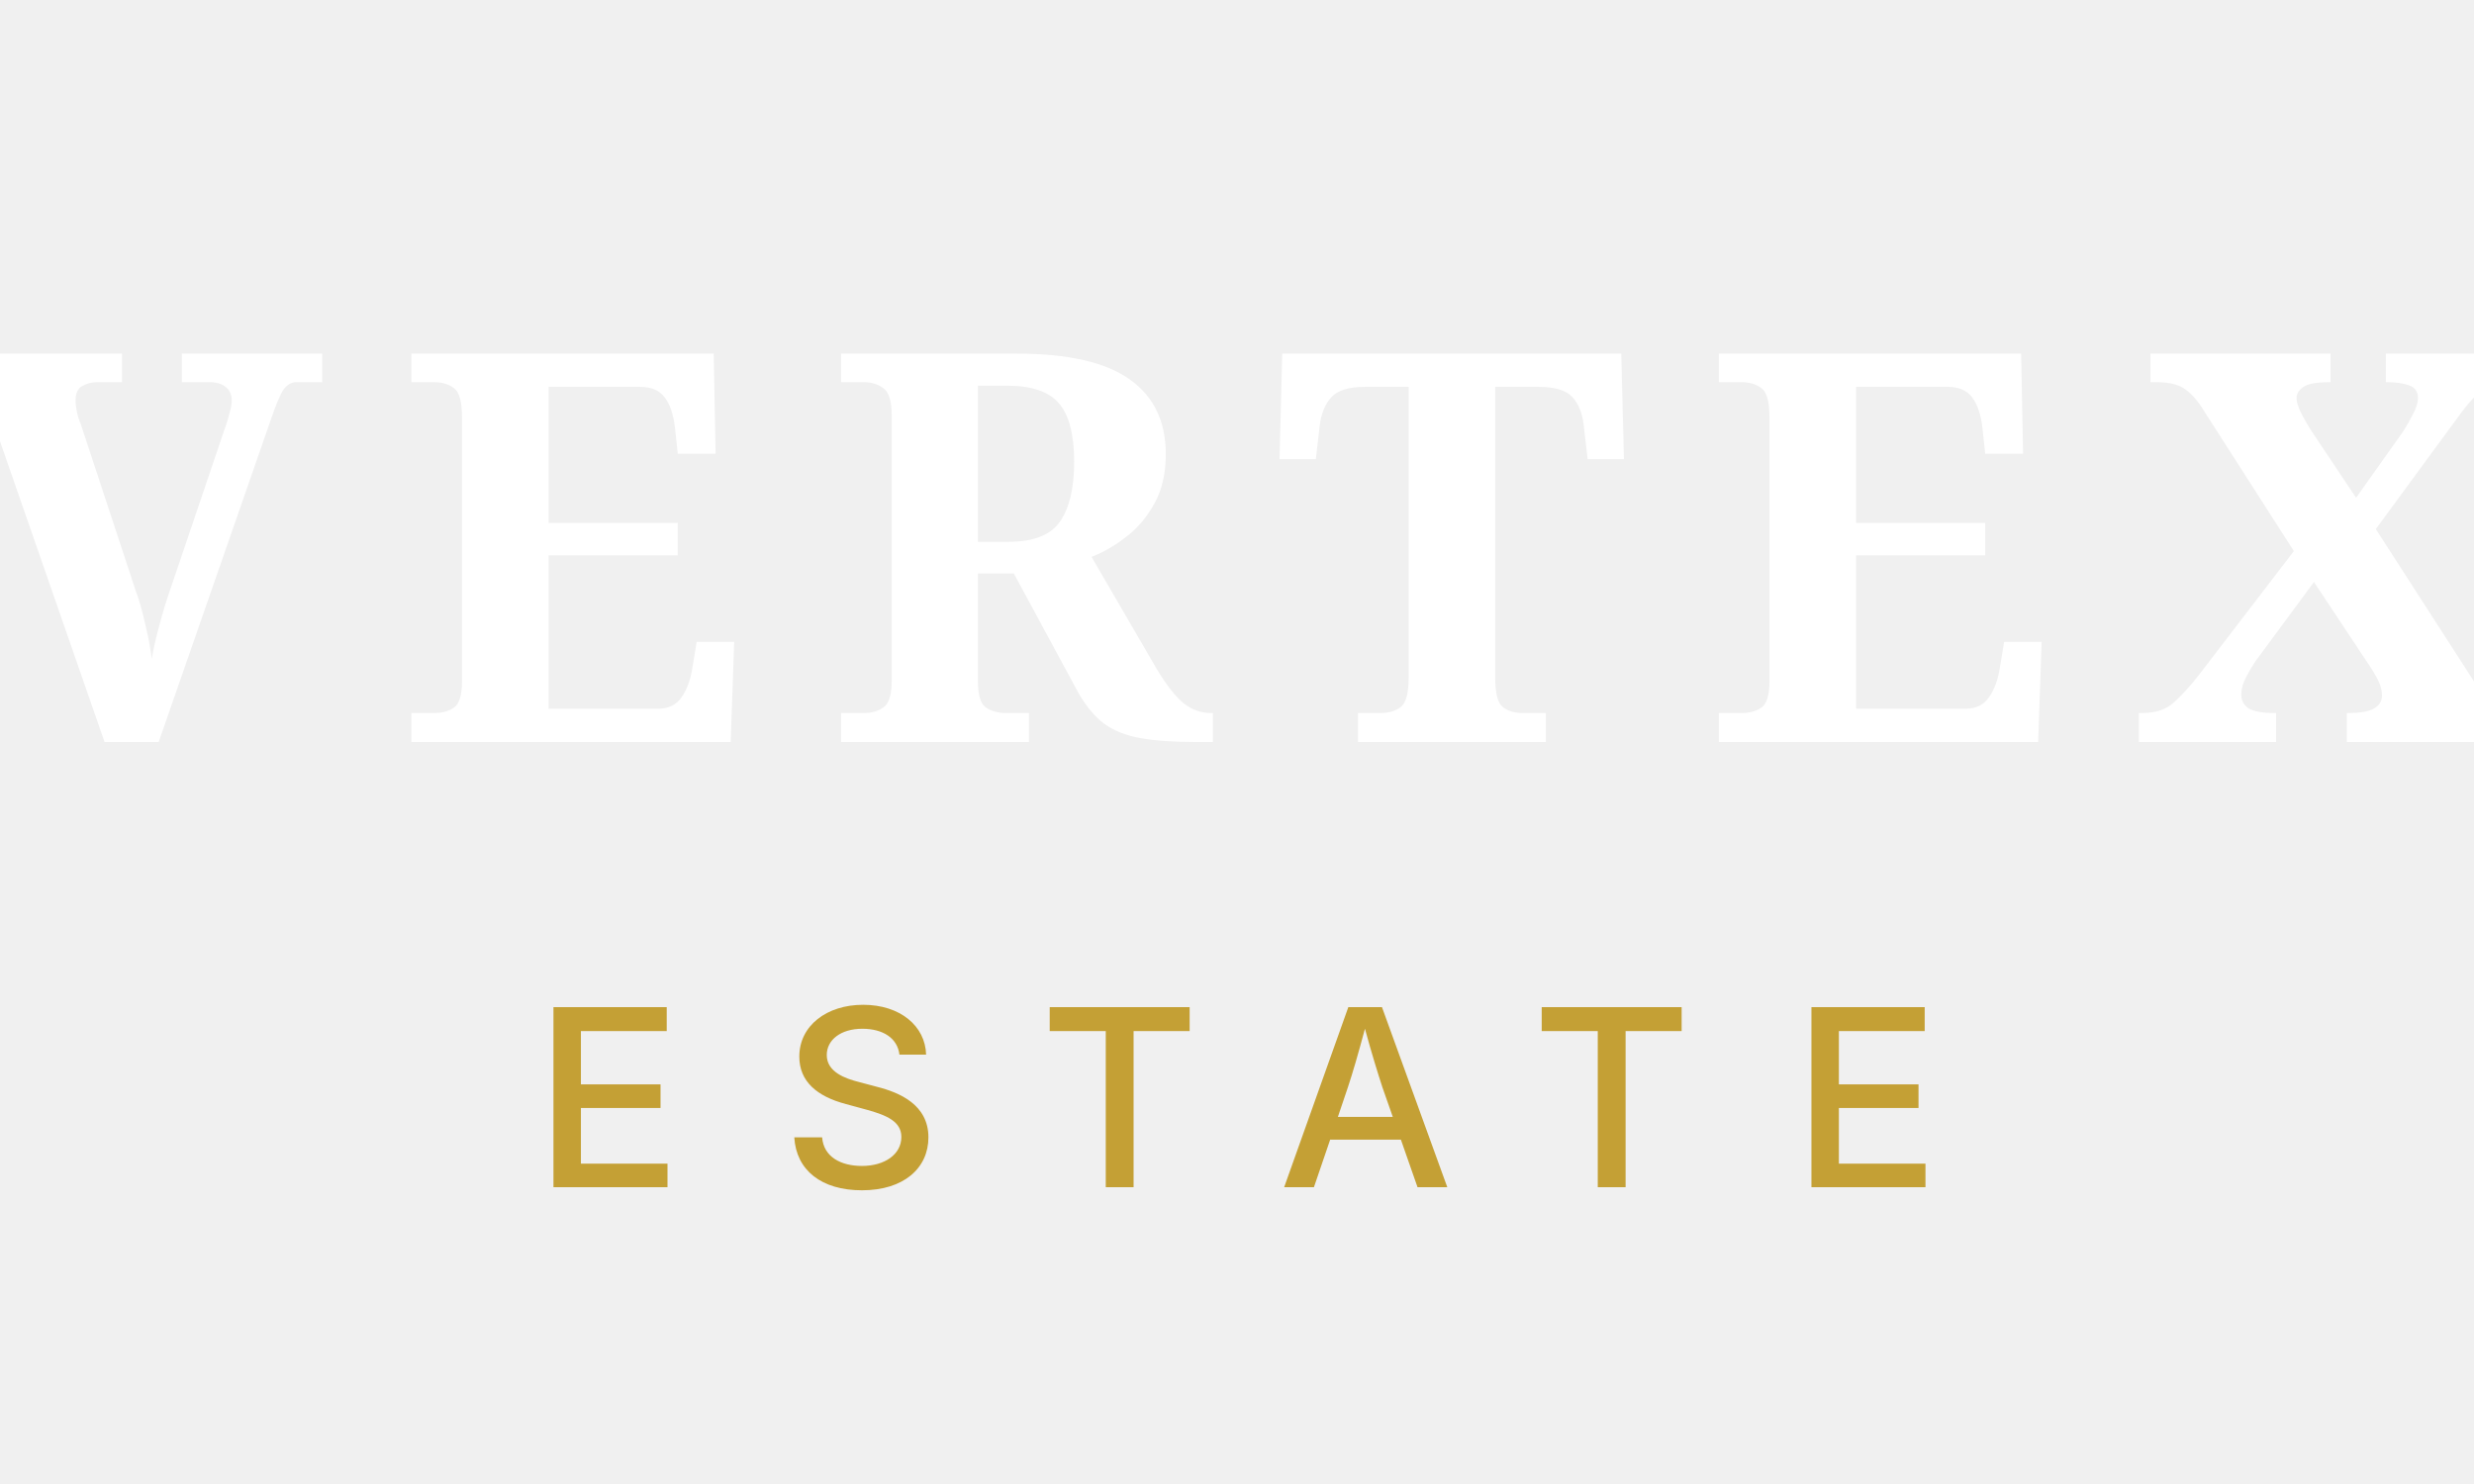
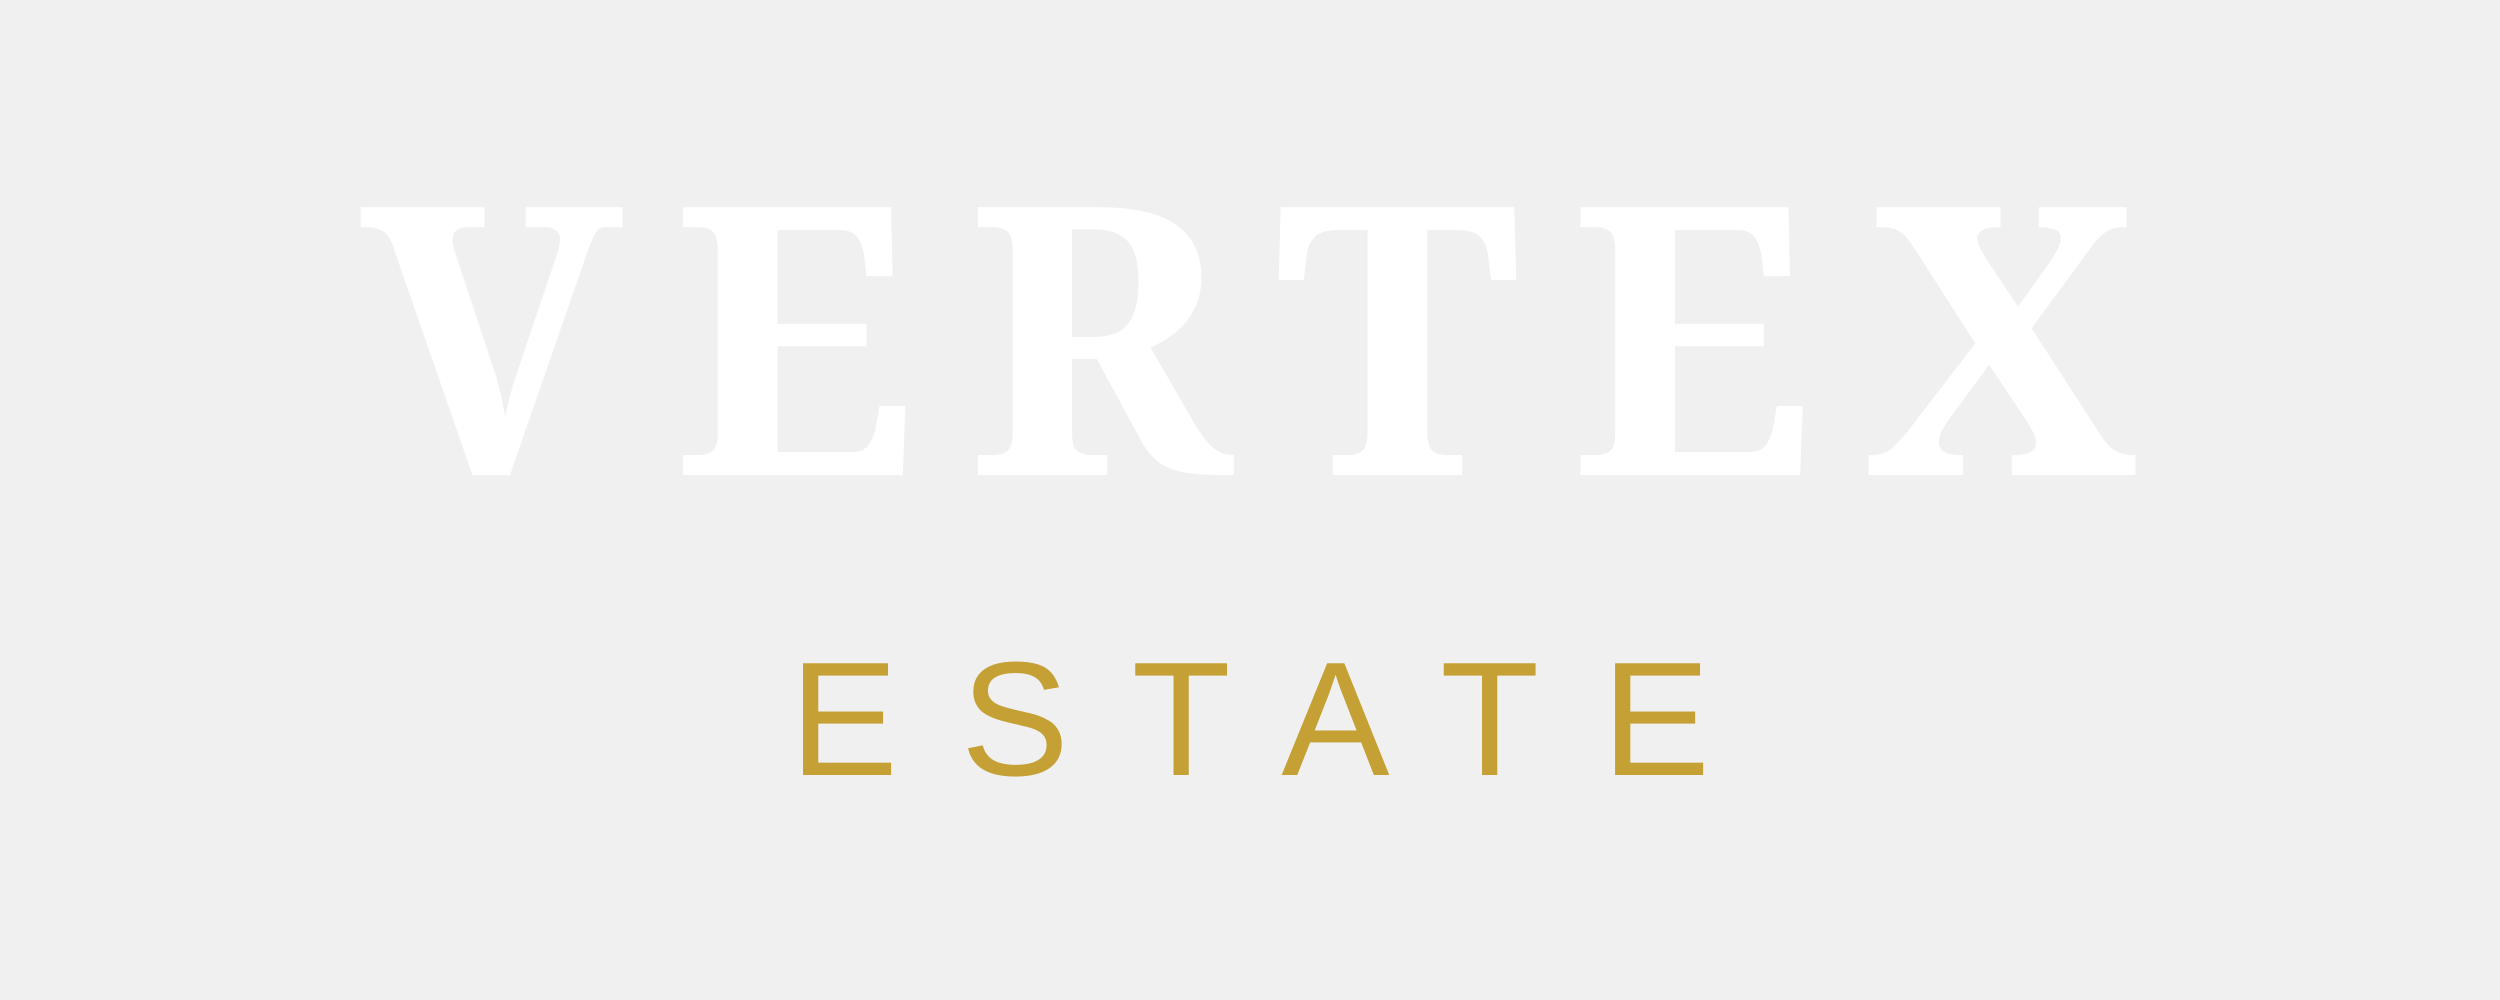
- <svg xmlns="http://www.w3.org/2000/svg" viewBox="0 0 100 60" fill="none">
-   <text x="50" y="30" font-family="Playfair Display, Georgia, serif" font-size="22" font-weight="700" fill="#ffffff" text-anchor="middle" letter-spacing="3">VERTEX</text>
-   <text x="50" y="48" font-family="Inter, Arial, sans-serif" font-size="10" font-weight="500" fill="#c4a035" text-anchor="middle" letter-spacing="4">ESTATE</text>
+ <svg xmlns="http://www.w3.org/2000/svg" viewBox="0 0 200 80" fill="none">
+   <text x="100" y="38" font-family="Georgia, serif" font-size="30" font-weight="700" fill="#ffffff" text-anchor="middle" letter-spacing="4">VERTEX</text>
+   <text x="100" y="62" font-family="Arial, sans-serif" font-size="13" font-weight="500" fill="#c4a035" text-anchor="middle" letter-spacing="5">ESTATE</text>
</svg>
